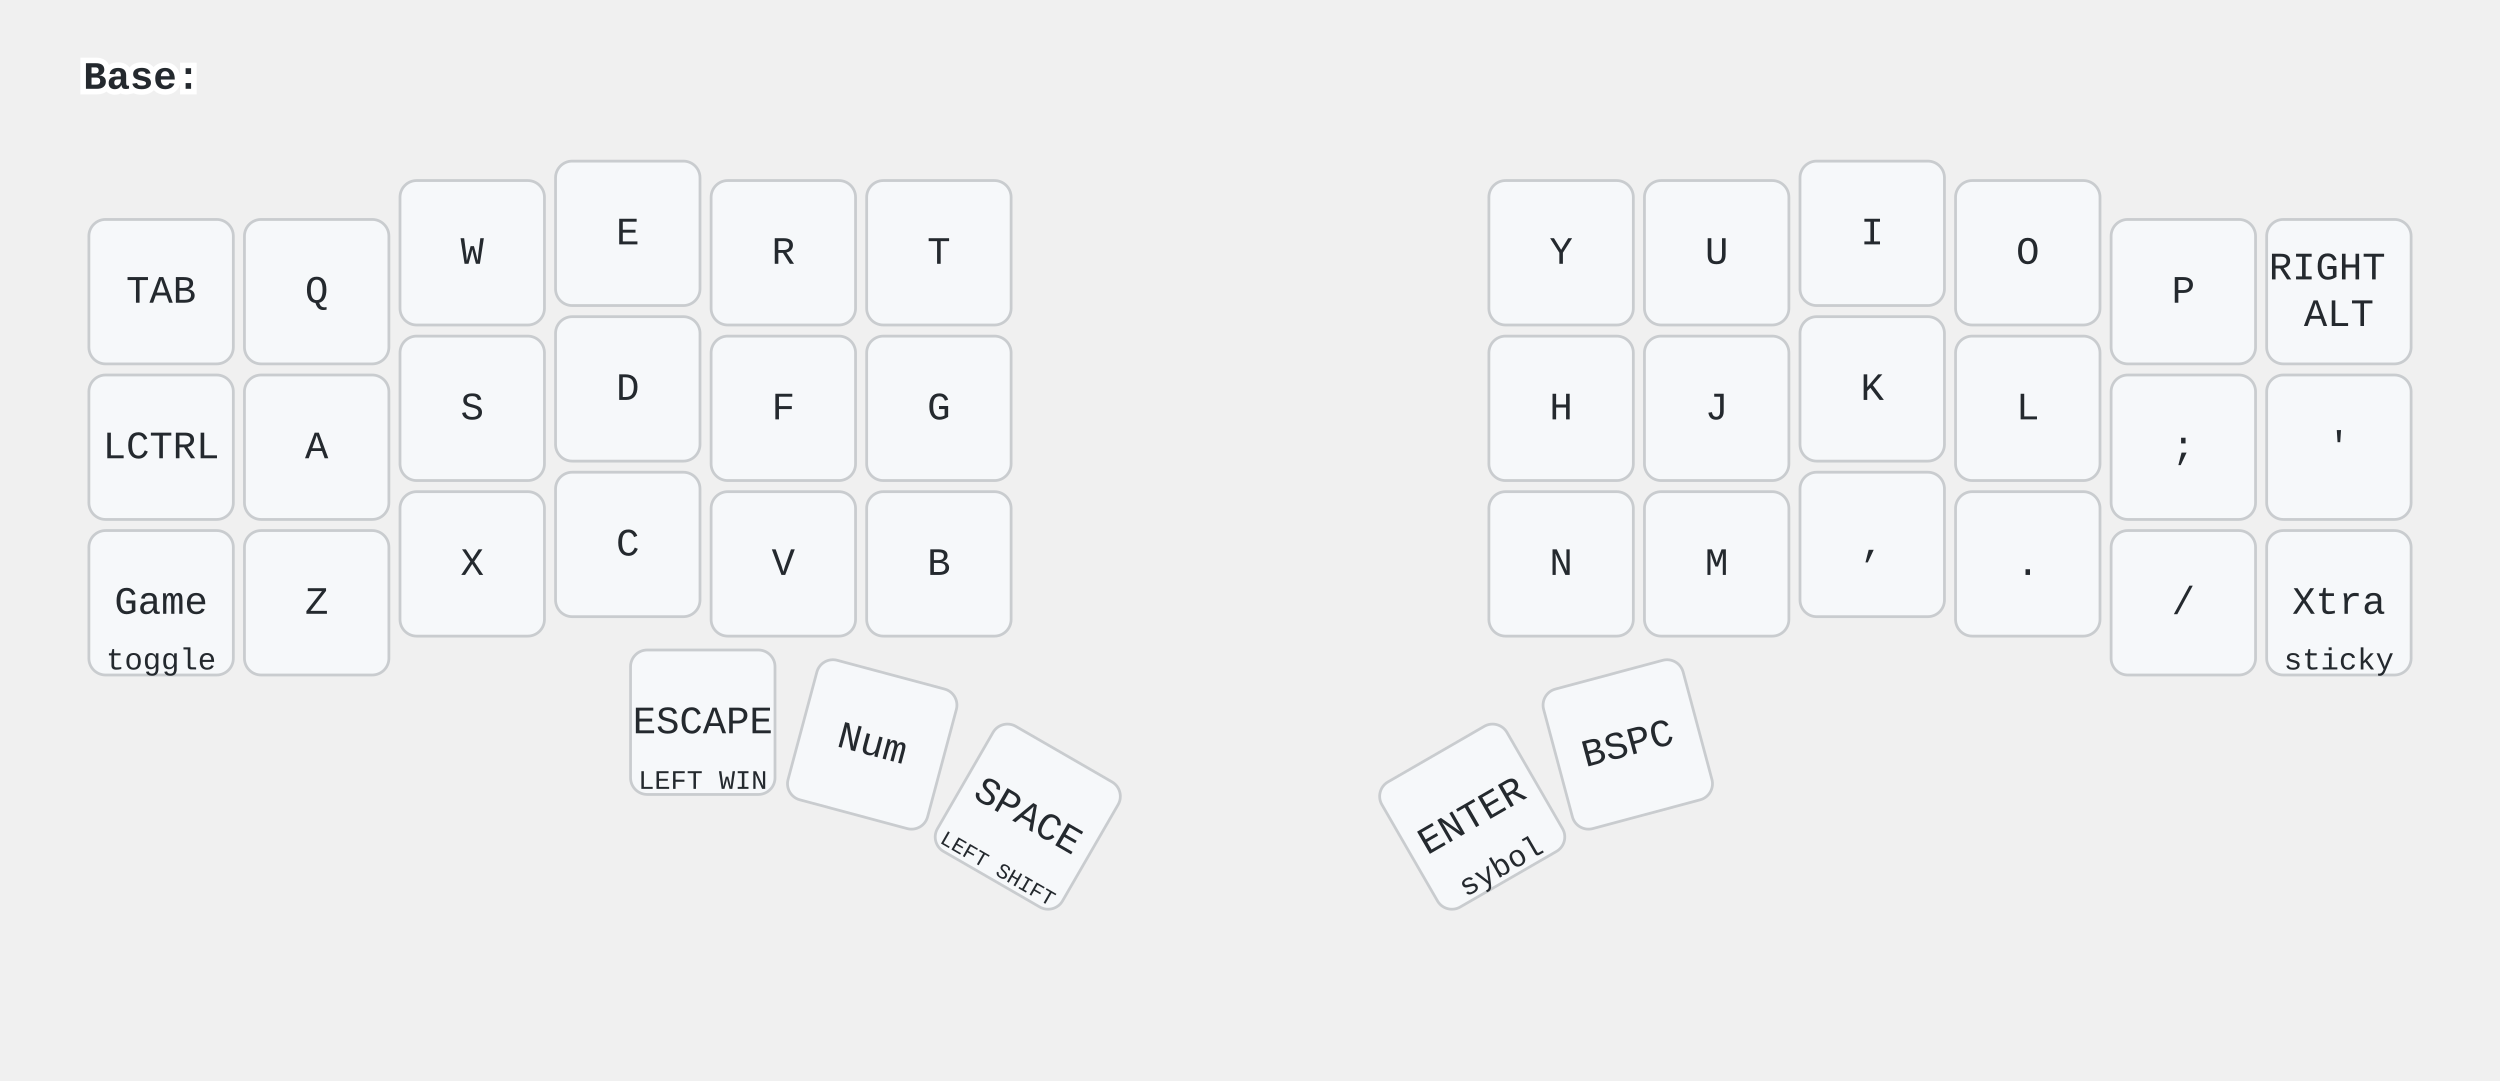
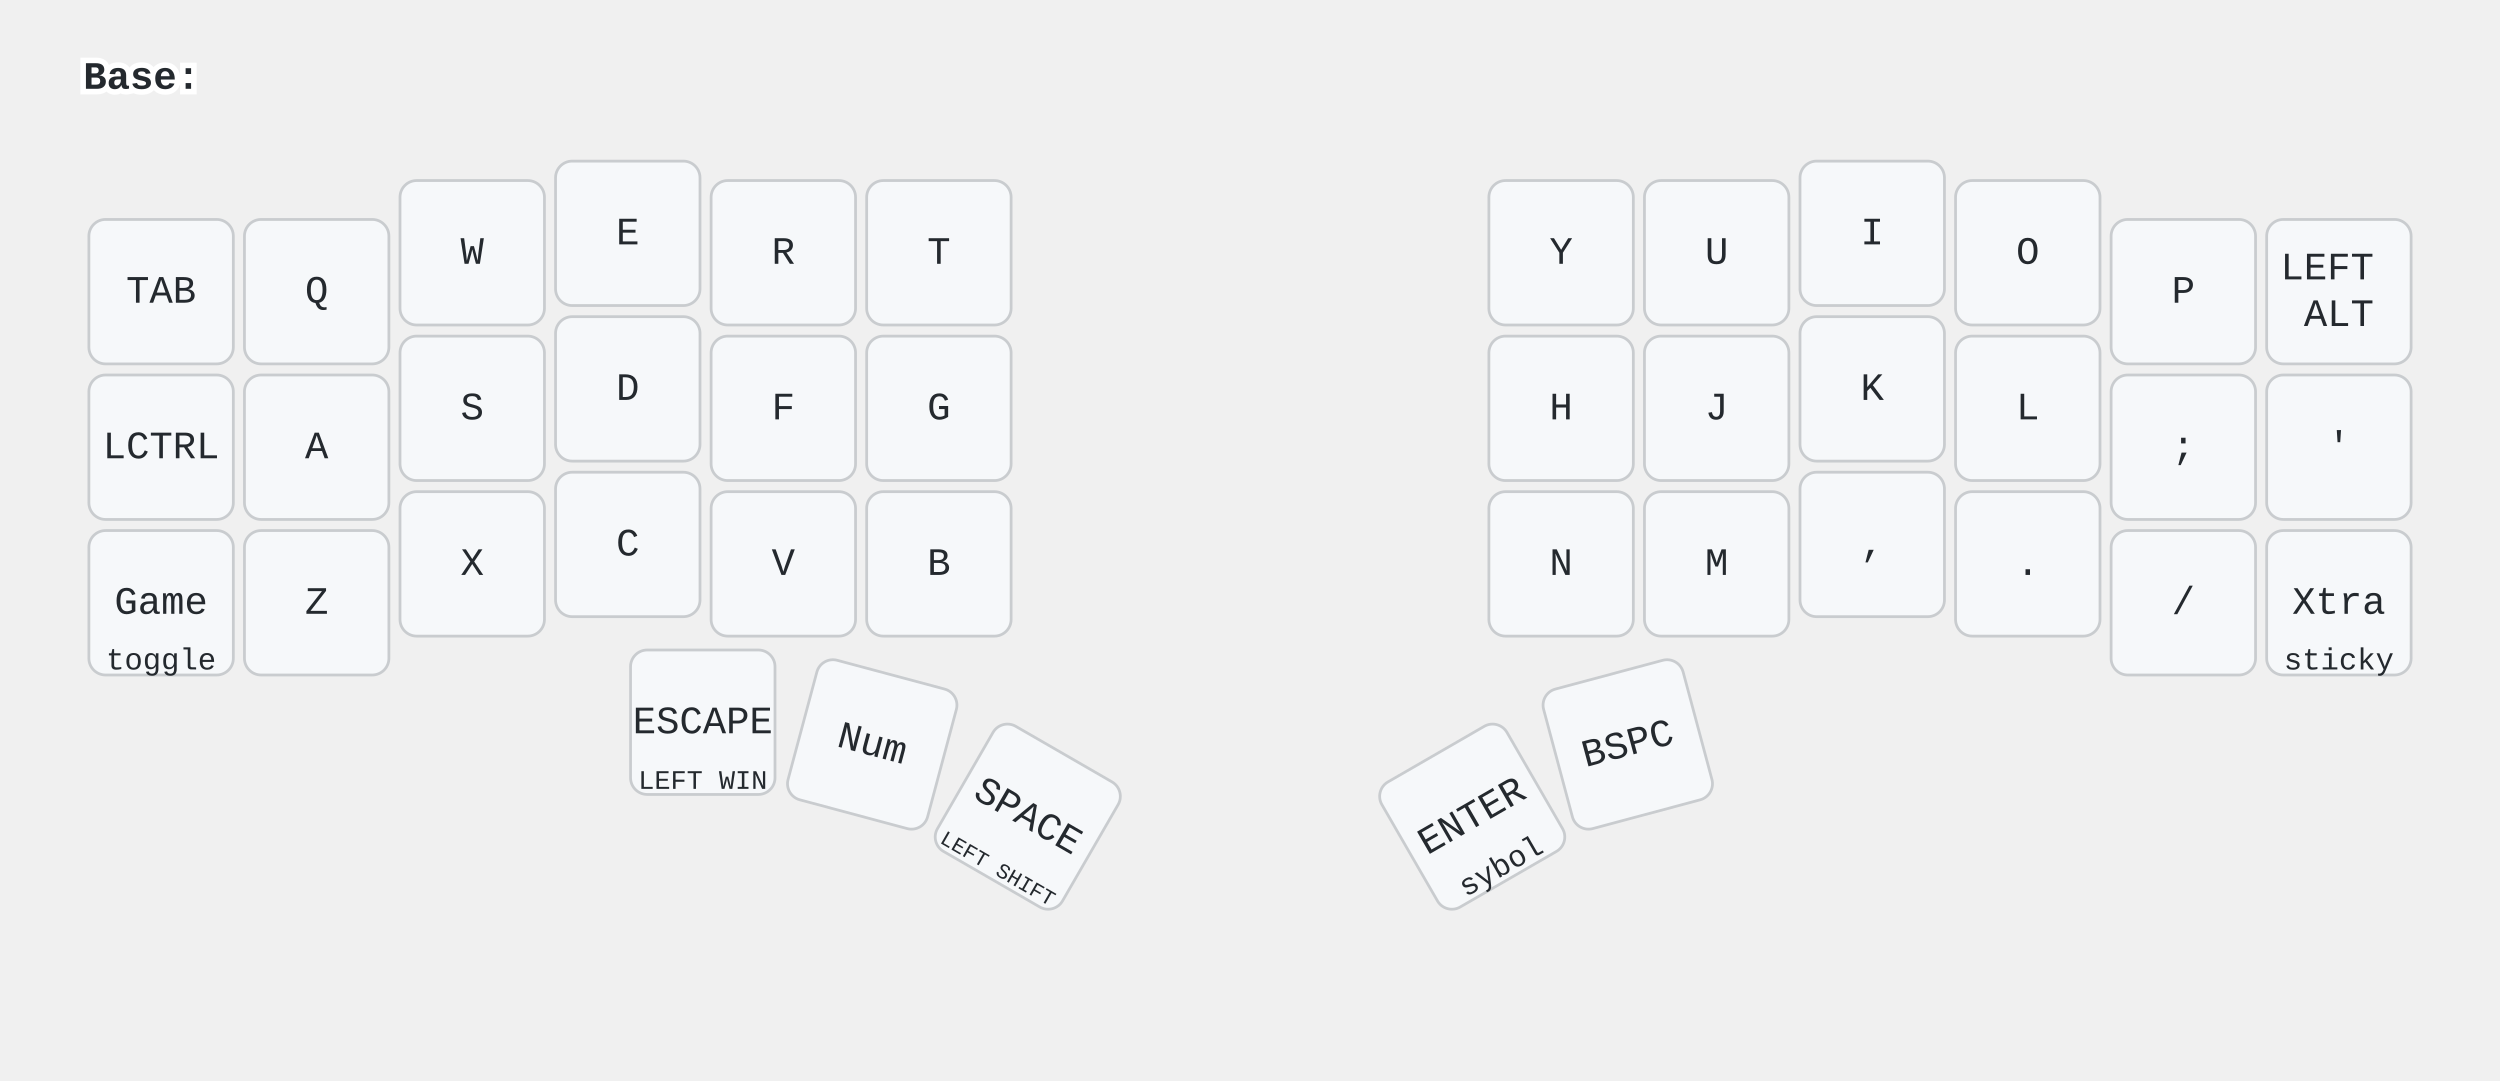
<svg xmlns="http://www.w3.org/2000/svg" width="900" height="389" viewBox="0 0 900 389" class="keymap">
  <style>/* inherit to force styles through use tags */
svg path {
    fill: inherit;
}

/* font and background color specifications */
svg.keymap {
    font-family: SFMono-Regular,Consolas,Liberation Mono,Menlo,monospace;
    font-size: 14px;
    font-kerning: normal;
    text-rendering: optimizeLegibility;
    fill: #24292e;
}

/* default key styling */
rect.key {
    fill: #f6f8fa;
}

rect.key, rect.combo {
    stroke: #c9cccf;
    stroke-width: 1;
}

/* default key side styling, only used is draw_key_sides is set */
rect.side {
    filter: brightness(90%);
}

/* color accent for combo boxes */
rect.combo, rect.combo-separate {
    fill: #cdf;
}

/* color accent for held keys */
rect.held, rect.combo.held {
    fill: #fdd;
}

/* color accent for ghost (optional) keys */
rect.ghost, rect.combo.ghost {
    stroke-dasharray: 4, 4;
    stroke-width: 2;
}

text {
    text-anchor: middle;
    dominant-baseline: middle;
}

/* styling for layer labels */
text.label {
    font-weight: bold;
    text-anchor: start;
    stroke: white;
    stroke-width: 4;
    paint-order: stroke;
}

/* styling for optional footer */
text.footer {
    text-anchor: end;
    dominant-baseline: auto;
    stroke: white;
    stroke-width: 4;
    paint-order: stroke;
}

/* styling for combo tap, and key non-tap label text */
text.combo, text.hold, text.shifted, text.left, text.right {
    font-size: 11px;
}

text.hold {
    text-anchor: middle;
    dominant-baseline: auto;
}

text.shifted {
    text-anchor: middle;
    dominant-baseline: hanging;
}

text.left {
    text-anchor: start;
}

text.right {
    text-anchor: end;
}

text.layer-activator {
    text-decoration: underline;
}

/* styling for hold/shifted label text in combo box */
text.combo.hold, text.combo.shifted, text.combo.left, text.combo.right {
    font-size: 8px;
}

/* lighter symbol for transparent keys */
text.trans {
    fill: #7b7e81;
}

/* styling for combo dendrons */
path.combo {
    stroke-width: 1;
    stroke: gray;
    fill: none;
}

/* Start Tabler Icons Cleanup */
/* cannot use height/width with glyphs */
.icon-tabler &gt; path {
    fill: inherit;
    stroke: inherit;
    stroke-width: 2;
}
/* hide tabler's default box */
.icon-tabler &gt; path[stroke="none"][fill="none"] {
    visibility: hidden;
}
/* End Tabler Icons Cleanup */

@media (prefers-color-scheme: dark) {
svg.keymap { fill: #d1d6db; }
rect.key { fill: #3f4750; }
rect.key, rect.combo { stroke: #60666c; }
rect.combo, rect.combo-separate { fill: #1f3d7a; }
rect.held, rect.combo.held { fill: #854747; }
text.label, text.footer { stroke: black; }
text.trans { fill: #7e8184; }
path.combo { stroke: #7f7f7f; }

}</style>
  <g transform="translate(30, 0)" class="layer-Base">
    <text x="0" y="28" class="label" id="Base">Base:</text>
    <g transform="translate(0, 56)">
      <g transform="translate(28, 49)" class="key keypos-0">
        <rect rx="6" ry="6" x="-26" y="-26" width="52" height="52" class="key" />
        <text x="0" y="0" class="key tap">TAB</text>
      </g>
      <g transform="translate(84, 49)" class="key keypos-1">
        <rect rx="6" ry="6" x="-26" y="-26" width="52" height="52" class="key" />
        <text x="0" y="0" class="key tap">Q</text>
      </g>
      <g transform="translate(140, 35)" class="key keypos-2">
        <rect rx="6" ry="6" x="-26" y="-26" width="52" height="52" class="key" />
        <text x="0" y="0" class="key tap">W</text>
      </g>
      <g transform="translate(196, 28)" class="key keypos-3">
        <rect rx="6" ry="6" x="-26" y="-26" width="52" height="52" class="key" />
        <text x="0" y="0" class="key tap">E</text>
      </g>
      <g transform="translate(252, 35)" class="key keypos-4">
        <rect rx="6" ry="6" x="-26" y="-26" width="52" height="52" class="key" />
        <text x="0" y="0" class="key tap">R</text>
      </g>
      <g transform="translate(308, 35)" class="key keypos-5">
        <rect rx="6" ry="6" x="-26" y="-26" width="52" height="52" class="key" />
        <text x="0" y="0" class="key tap">T</text>
      </g>
      <g transform="translate(532, 35)" class="key keypos-6">
        <rect rx="6" ry="6" x="-26" y="-26" width="52" height="52" class="key" />
        <text x="0" y="0" class="key tap">Y</text>
      </g>
      <g transform="translate(588, 35)" class="key keypos-7">
        <rect rx="6" ry="6" x="-26" y="-26" width="52" height="52" class="key" />
        <text x="0" y="0" class="key tap">U</text>
      </g>
      <g transform="translate(644, 28)" class="key keypos-8">
        <rect rx="6" ry="6" x="-26" y="-26" width="52" height="52" class="key" />
        <text x="0" y="0" class="key tap">I</text>
      </g>
      <g transform="translate(700, 35)" class="key keypos-9">
        <rect rx="6" ry="6" x="-26" y="-26" width="52" height="52" class="key" />
        <text x="0" y="0" class="key tap">O</text>
      </g>
      <g transform="translate(756, 49)" class="key keypos-10">
        <rect rx="6" ry="6" x="-26" y="-26" width="52" height="52" class="key" />
        <text x="0" y="0" class="key tap">P</text>
      </g>
      <g transform="translate(812, 49)" class="key keypos-11">
        <rect rx="6" ry="6" x="-26" y="-26" width="52" height="52" class="key" />
        <text x="0" y="0" class="key tap">
-           <tspan x="0" dy="-0.6em">RIGHT</tspan>
+           <tspan x="0" dy="-0.6em">LEFT</tspan>
          <tspan x="0" dy="1.2em">ALT</tspan>
        </text>
      </g>
      <g transform="translate(28, 105)" class="key keypos-12">
        <rect rx="6" ry="6" x="-26" y="-26" width="52" height="52" class="key" />
        <text x="0" y="0" class="key tap">LCTRL</text>
      </g>
      <g transform="translate(84, 105)" class="key keypos-13">
        <rect rx="6" ry="6" x="-26" y="-26" width="52" height="52" class="key" />
        <text x="0" y="0" class="key tap">A</text>
      </g>
      <g transform="translate(140, 91)" class="key keypos-14">
        <rect rx="6" ry="6" x="-26" y="-26" width="52" height="52" class="key" />
        <text x="0" y="0" class="key tap">S</text>
      </g>
      <g transform="translate(196, 84)" class="key keypos-15">
        <rect rx="6" ry="6" x="-26" y="-26" width="52" height="52" class="key" />
        <text x="0" y="0" class="key tap">D</text>
      </g>
      <g transform="translate(252, 91)" class="key keypos-16">
        <rect rx="6" ry="6" x="-26" y="-26" width="52" height="52" class="key" />
        <text x="0" y="0" class="key tap">F</text>
      </g>
      <g transform="translate(308, 91)" class="key keypos-17">
        <rect rx="6" ry="6" x="-26" y="-26" width="52" height="52" class="key" />
        <text x="0" y="0" class="key tap">G</text>
      </g>
      <g transform="translate(532, 91)" class="key keypos-18">
        <rect rx="6" ry="6" x="-26" y="-26" width="52" height="52" class="key" />
        <text x="0" y="0" class="key tap">H</text>
      </g>
      <g transform="translate(588, 91)" class="key keypos-19">
        <rect rx="6" ry="6" x="-26" y="-26" width="52" height="52" class="key" />
        <text x="0" y="0" class="key tap">J</text>
      </g>
      <g transform="translate(644, 84)" class="key keypos-20">
        <rect rx="6" ry="6" x="-26" y="-26" width="52" height="52" class="key" />
        <text x="0" y="0" class="key tap">K</text>
      </g>
      <g transform="translate(700, 91)" class="key keypos-21">
        <rect rx="6" ry="6" x="-26" y="-26" width="52" height="52" class="key" />
        <text x="0" y="0" class="key tap">L</text>
      </g>
      <g transform="translate(756, 105)" class="key keypos-22">
        <rect rx="6" ry="6" x="-26" y="-26" width="52" height="52" class="key" />
        <text x="0" y="0" class="key tap">;</text>
      </g>
      <g transform="translate(812, 105)" class="key keypos-23">
        <rect rx="6" ry="6" x="-26" y="-26" width="52" height="52" class="key" />
        <text x="0" y="0" class="key tap">'</text>
      </g>
      <g transform="translate(28, 161)" class="key keypos-24">
        <rect rx="6" ry="6" x="-26" y="-26" width="52" height="52" class="key" />
        <text x="0" y="0" class="key tap">Game</text>
        <text x="0" y="24" class="key hold">toggle</text>
      </g>
      <g transform="translate(84, 161)" class="key keypos-25">
        <rect rx="6" ry="6" x="-26" y="-26" width="52" height="52" class="key" />
        <text x="0" y="0" class="key tap">Z</text>
      </g>
      <g transform="translate(140, 147)" class="key keypos-26">
        <rect rx="6" ry="6" x="-26" y="-26" width="52" height="52" class="key" />
        <text x="0" y="0" class="key tap">X</text>
      </g>
      <g transform="translate(196, 140)" class="key keypos-27">
        <rect rx="6" ry="6" x="-26" y="-26" width="52" height="52" class="key" />
        <text x="0" y="0" class="key tap">C</text>
      </g>
      <g transform="translate(252, 147)" class="key keypos-28">
        <rect rx="6" ry="6" x="-26" y="-26" width="52" height="52" class="key" />
        <text x="0" y="0" class="key tap">V</text>
      </g>
      <g transform="translate(308, 147)" class="key keypos-29">
        <rect rx="6" ry="6" x="-26" y="-26" width="52" height="52" class="key" />
        <text x="0" y="0" class="key tap">B</text>
      </g>
      <g transform="translate(532, 147)" class="key keypos-30">
        <rect rx="6" ry="6" x="-26" y="-26" width="52" height="52" class="key" />
        <text x="0" y="0" class="key tap">N</text>
      </g>
      <g transform="translate(588, 147)" class="key keypos-31">
        <rect rx="6" ry="6" x="-26" y="-26" width="52" height="52" class="key" />
        <text x="0" y="0" class="key tap">M</text>
      </g>
      <g transform="translate(644, 140)" class="key keypos-32">
        <rect rx="6" ry="6" x="-26" y="-26" width="52" height="52" class="key" />
        <text x="0" y="0" class="key tap">,</text>
      </g>
      <g transform="translate(700, 147)" class="key keypos-33">
        <rect rx="6" ry="6" x="-26" y="-26" width="52" height="52" class="key" />
        <text x="0" y="0" class="key tap">.</text>
      </g>
      <g transform="translate(756, 161)" class="key keypos-34">
        <rect rx="6" ry="6" x="-26" y="-26" width="52" height="52" class="key" />
        <text x="0" y="0" class="key tap">/</text>
      </g>
      <g transform="translate(812, 161)" class="key keypos-35">
        <rect rx="6" ry="6" x="-26" y="-26" width="52" height="52" class="key" />
        <text x="0" y="0" class="key tap">Xtra</text>
        <text x="0" y="24" class="key hold">sticky</text>
      </g>
      <g transform="translate(223, 204)" class="key keypos-36">
        <rect rx="6" ry="6" x="-26" y="-26" width="52" height="52" class="key" />
        <text x="0" y="0" class="key tap">ESCAPE</text>
        <text x="0" y="24" class="key hold">
          <tspan style="font-size: 88%">LEFT WIN</tspan>
        </text>
      </g>
      <g transform="translate(284, 212) rotate(15.0)" class="key keypos-37">
        <rect rx="6" ry="6" x="-26" y="-26" width="52" height="52" class="key" />
        <text x="0" y="0" class="key tap">Num</text>
      </g>
      <g transform="translate(340, 238) rotate(30.0)" class="key keypos-38">
        <rect rx="6" ry="6" x="-26" y="-26" width="52" height="52" class="key" />
        <text x="0" y="0" class="key tap">SPACE</text>
        <text x="0" y="24" class="key hold">
          <tspan style="font-size: 70%">LEFT SHIFT</tspan>
        </text>
      </g>
      <g transform="translate(500, 238) rotate(-30.0)" class="key keypos-39">
        <rect rx="6" ry="6" x="-26" y="-26" width="52" height="52" class="key" />
        <text x="0" y="0" class="key tap">ENTER</text>
        <text x="0" y="24" class="key hold">sybol</text>
      </g>
      <g transform="translate(556, 212) rotate(-15.0)" class="key keypos-40">
        <rect rx="6" ry="6" x="-26" y="-26" width="52" height="52" class="key" />
        <text x="0" y="0" class="key tap">BSPC</text>
      </g>
    </g>
  </g>
</svg>
